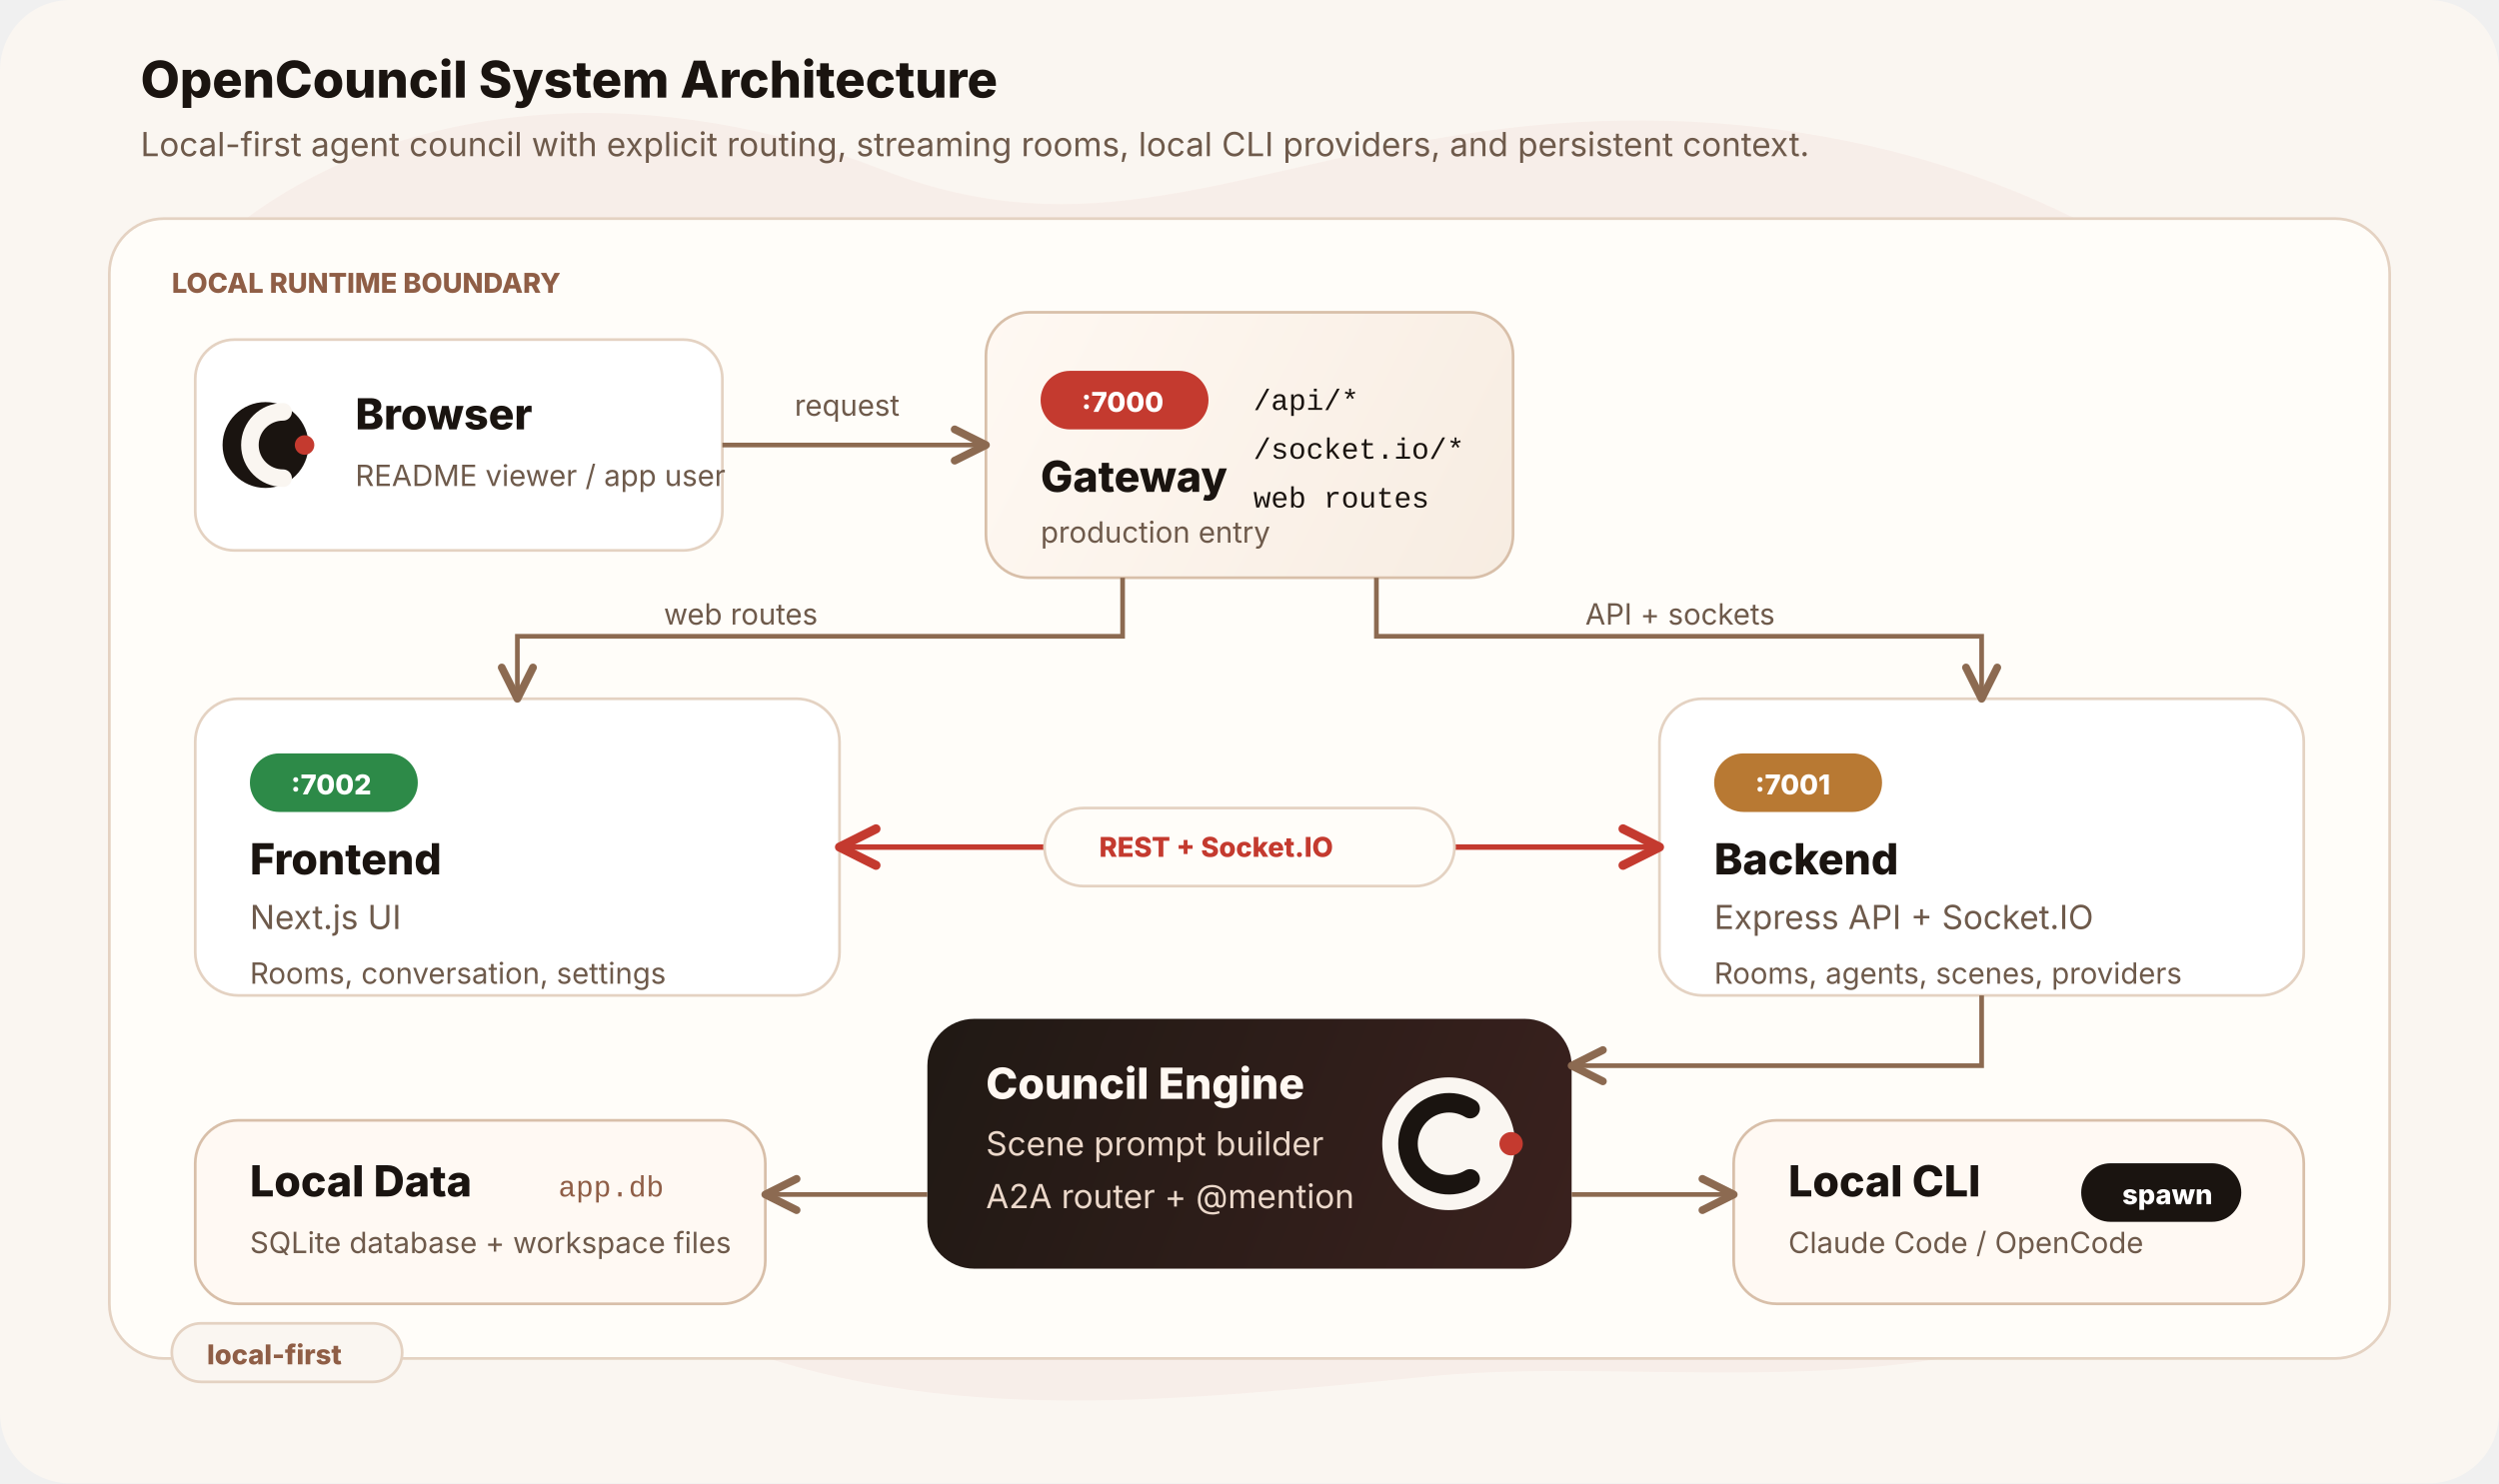
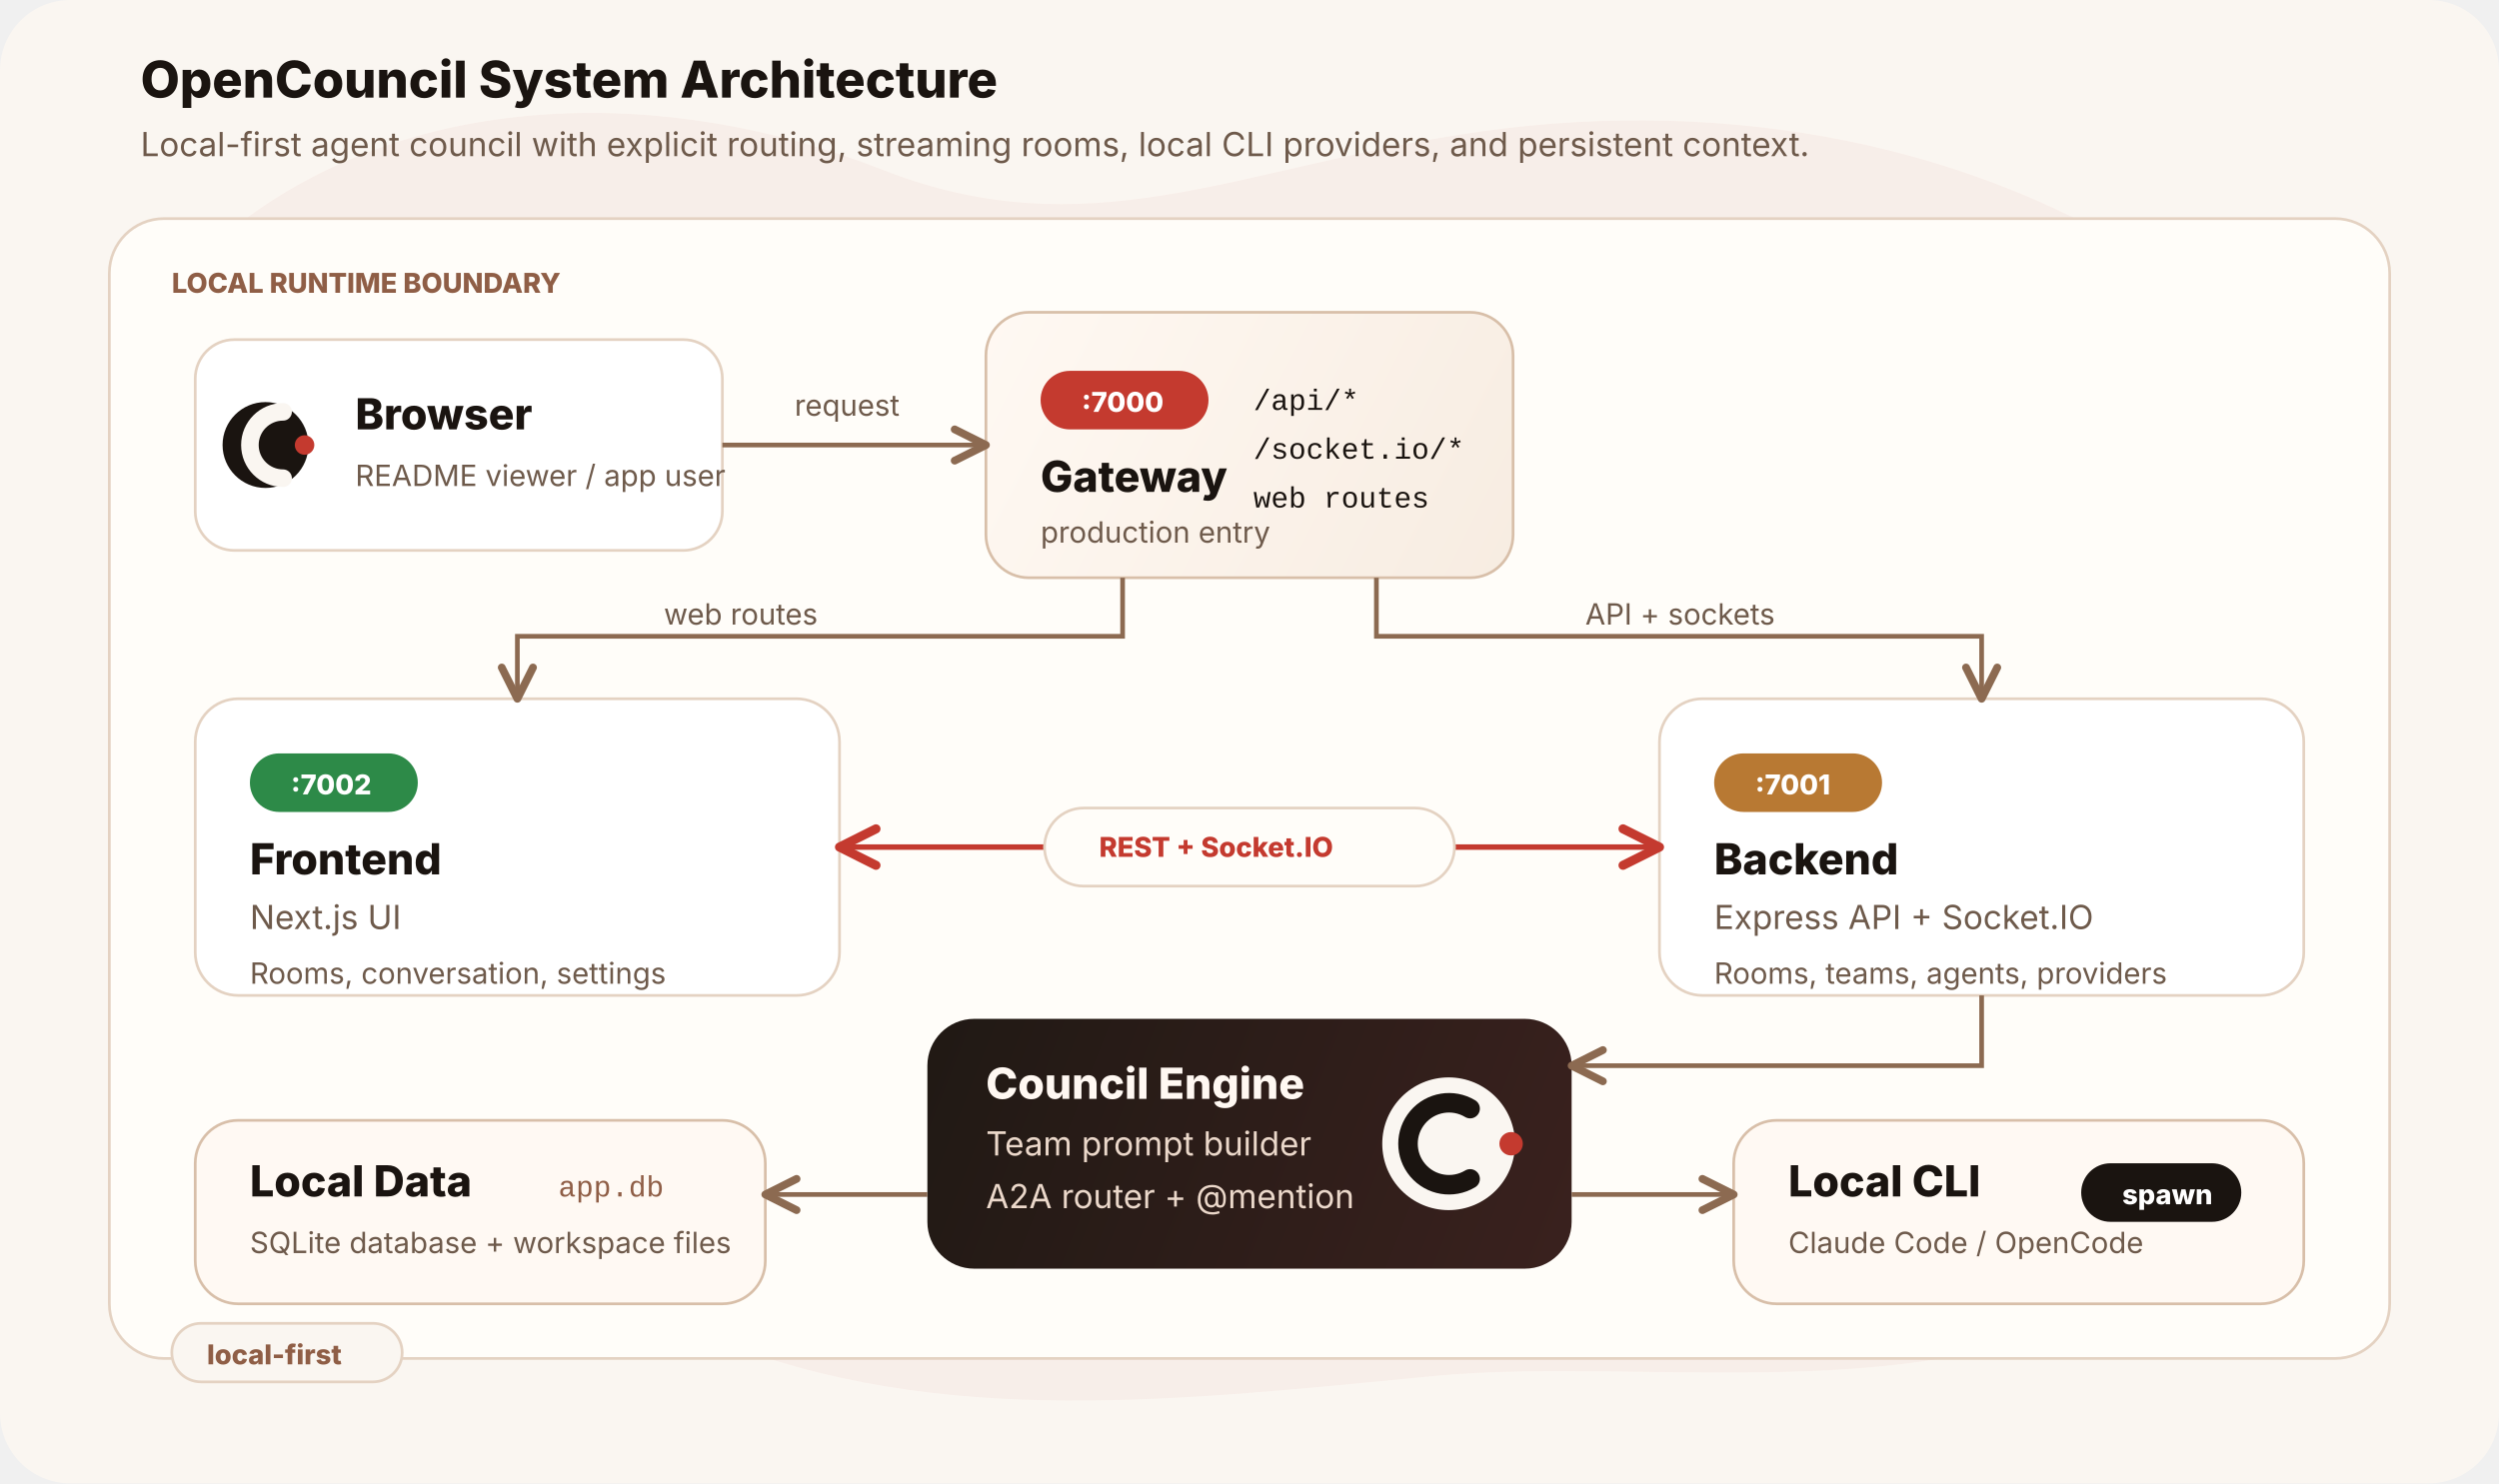
<svg xmlns="http://www.w3.org/2000/svg" width="1280" height="760" viewBox="0 0 1280 760" fill="none" role="img" aria-labelledby="title desc">
  <defs>
    <marker id="arrow" viewBox="0 0 12 12" refX="10" refY="6" markerWidth="10" markerHeight="10" orient="auto">
      <path d="M2 2L10 6L2 10" stroke="#8C6A51" stroke-width="2" stroke-linecap="round" stroke-linejoin="round" />
    </marker>
    <marker id="arrow-red" viewBox="0 0 12 12" refX="10" refY="6" markerWidth="10" markerHeight="10" orient="auto">
      <path d="M2 2L10 6L2 10" stroke="#C43A2F" stroke-width="2" stroke-linecap="round" stroke-linejoin="round" />
    </marker>
    <marker id="arrow-red-start" viewBox="0 0 12 12" refX="2" refY="6" markerWidth="10" markerHeight="10" orient="auto">
      <path d="M10 2L2 6L10 10" stroke="#C43A2F" stroke-width="2" stroke-linecap="round" stroke-linejoin="round" />
    </marker>
    <linearGradient id="gateway-fill" x1="500" y1="154" x2="780" y2="296" gradientUnits="userSpaceOnUse">
      <stop stop-color="#FFF9F3" />
      <stop offset="1" stop-color="#F7ECE1" />
    </linearGradient>
    <linearGradient id="engine-fill" x1="475" y1="520" x2="805" y2="650" gradientUnits="userSpaceOnUse">
      <stop stop-color="#201914" />
      <stop offset="1" stop-color="#3A211E" />
    </linearGradient>
    <style>
      .label { font-family: Manrope, Inter, -apple-system, BlinkMacSystemFont, "Segoe UI", sans-serif; fill: #1A1410; }
      .muted { fill: #6E5A4B; }
      .title { font-size: 26px; font-weight: 800; }
      .section { font-size: 22px; font-weight: 800; }
      .body { font-size: 17px; }
      .tiny { font-size: 15px; }
      .chip { font-size: 14px; font-weight: 800; }
      .mono { font-family: "SFMono-Regular", Consolas, "Liberation Mono", monospace; }
      .inverse { fill: #FFFFFF; }
      .light { fill: #FFF8F2; }
      .light-muted { fill: #EBD8CA; }
      .accent { fill: #C43A2F; }
      .warm { fill: #8F5E46; }
    </style>
  </defs>
  <rect width="1280" height="760" rx="36" fill="#FAF6F1" />
  <path d="M126 112C214 47 340 43 452 87C556 128 632 87 748 69C874 49 1001 70 1102 134C1194 193 1211 300 1172 396C1134 489 1199 579 1104 652C1007 727 848 694 734 705C591 719 470 732 354 681C236 629 148 548 111 439C72 324 28 185 126 112Z" fill="#C43A2F" opacity="0.045" />
  <text x="72" y="50" class="label title">OpenCouncil System Architecture</text>
  <text x="72" y="80" class="label muted body">Local-first agent council with explicit routing, streaming rooms, local CLI providers, and persistent context.</text>
  <rect x="56" y="112" width="1168" height="584" rx="28" fill="#FFFDF9" stroke="#E4D2C2" stroke-width="1.4" />
  <text x="88" y="150" class="label chip warm">LOCAL RUNTIME BOUNDARY</text>
  <g>
    <rect x="100" y="174" width="270" height="108" rx="20" fill="#FFFFFF" stroke="#E4D2C2" stroke-width="1.4" />
    <circle cx="136" cy="228" r="22" fill="#1A1410" />
    <path d="M145 211A17 17 0 1 0 145 245" stroke="#FAF6F1" stroke-width="9" stroke-linecap="round" />
    <circle cx="156" cy="228" r="5" fill="#C43A2F" />
    <text x="182" y="220" class="label section">Browser</text>
    <text x="182" y="249" class="label muted tiny">README viewer / app user</text>
  </g>
  <g>
    <rect x="505" y="160" width="270" height="136" rx="22" fill="url(#gateway-fill)" stroke="#D8BFA9" stroke-width="1.4" />
    <rect x="533" y="190" width="86" height="30" rx="15" fill="#C43A2F" />
    <text x="554" y="211" class="label chip inverse">:7000</text>
    <text x="533" y="252" class="label section">Gateway</text>
    <text x="533" y="278" class="label muted tiny">production entry</text>
    <text x="642" y="210" class="label mono tiny">/api/*</text>
    <text x="642" y="235" class="label mono tiny">/socket.io/*</text>
    <text x="642" y="260" class="label mono tiny">web routes</text>
  </g>
  <g>
    <rect x="100" y="358" width="330" height="152" rx="22" fill="#FFFFFF" stroke="#E4D2C2" stroke-width="1.4" />
    <rect x="128" y="386" width="86" height="30" rx="15" fill="#2D8A48" />
    <text x="149" y="407" class="label chip inverse">:7002</text>
    <text x="128" y="448" class="label section">Frontend</text>
    <text x="128" y="476" class="label muted body">Next.js UI</text>
    <text x="128" y="504" class="label muted tiny">Rooms, conversation, settings</text>
  </g>
  <g>
    <rect x="850" y="358" width="330" height="152" rx="22" fill="#FFFFFF" stroke="#E4D2C2" stroke-width="1.4" />
    <rect x="878" y="386" width="86" height="30" rx="15" fill="#B87933" />
    <text x="899" y="407" class="label chip inverse">:7001</text>
    <text x="878" y="448" class="label section">Backend</text>
    <text x="878" y="476" class="label muted body">Express API + Socket.IO</text>
-     <text x="878" y="504" class="label muted tiny">Rooms, agents, scenes, providers</text>
+     <text x="878" y="504" class="label muted tiny">Rooms, teams, agents, providers</text>
  </g>
  <g>
    <rect x="475" y="522" width="330" height="128" rx="24" fill="url(#engine-fill)" />
    <text x="505" y="563" class="label section light">Council Engine</text>
-     <text x="505" y="592" class="label body light-muted">Scene prompt builder</text>
+     <text x="505" y="592" class="label body light-muted">Team prompt builder</text>
    <text x="505" y="619" class="label body light-muted">A2A router + @mention</text>
    <circle cx="742" cy="586" r="34" fill="#FAF6F1" />
    <path d="M753 568A21 21 0 1 0 753 604" stroke="#1A1410" stroke-width="10" stroke-linecap="round" />
    <circle cx="774" cy="586" r="6" fill="#C43A2F" />
  </g>
  <g>
    <rect x="100" y="574" width="292" height="94" rx="22" fill="#FFF9F3" stroke="#D8BFA9" stroke-width="1.4" />
    <text x="128" y="613" class="label section">Local Data</text>
    <text x="128" y="642" class="label muted tiny">SQLite database + workspace files</text>
    <text x="286" y="613" class="label mono tiny warm">app.db</text>
  </g>
  <g>
    <rect x="888" y="574" width="292" height="94" rx="22" fill="#FFF9F3" stroke="#D8BFA9" stroke-width="1.4" />
    <text x="916" y="613" class="label section">Local CLI</text>
    <text x="916" y="642" class="label muted tiny">Claude Code / OpenCode</text>
    <rect x="1066" y="596" width="82" height="30" rx="15" fill="#1A1410" />
    <text x="1087" y="617" class="label chip inverse">spawn</text>
  </g>
  <path d="M370 228H505" stroke="#8C6A51" stroke-width="2.4" marker-end="url(#arrow)" />
  <text x="407" y="213" class="label muted tiny">request</text>
  <path d="M575 296V326H265V358" stroke="#8C6A51" stroke-width="2.4" fill="none" marker-end="url(#arrow)" />
  <text x="340" y="320" class="label muted tiny">web routes</text>
  <path d="M705 296V326H1015V358" stroke="#8C6A51" stroke-width="2.4" fill="none" marker-end="url(#arrow)" />
  <text x="812" y="320" class="label muted tiny">API + sockets</text>
  <path d="M430 434H850" stroke="#C43A2F" stroke-width="2.8" marker-start="url(#arrow-red-start)" marker-end="url(#arrow-red)" />
  <rect x="535" y="414" width="210" height="40" rx="20" fill="#FFFDF9" stroke="#E4D2C2" stroke-width="1.4" />
  <text x="563" y="439" class="label chip accent">REST + Socket.IO</text>
  <path d="M1015 510V546H805" stroke="#8C6A51" stroke-width="2.4" fill="none" marker-end="url(#arrow)" />
  <path d="M805 612H888" stroke="#8C6A51" stroke-width="2.4" marker-end="url(#arrow)" />
  <path d="M475 612H392" stroke="#8C6A51" stroke-width="2.4" marker-end="url(#arrow)" />
  <rect x="88" y="678" width="118" height="30" rx="15" fill="#FAF6F1" stroke="#E4D2C2" stroke-width="1.4" />
  <text x="106" y="699" class="label chip warm">local-first</text>
</svg>
